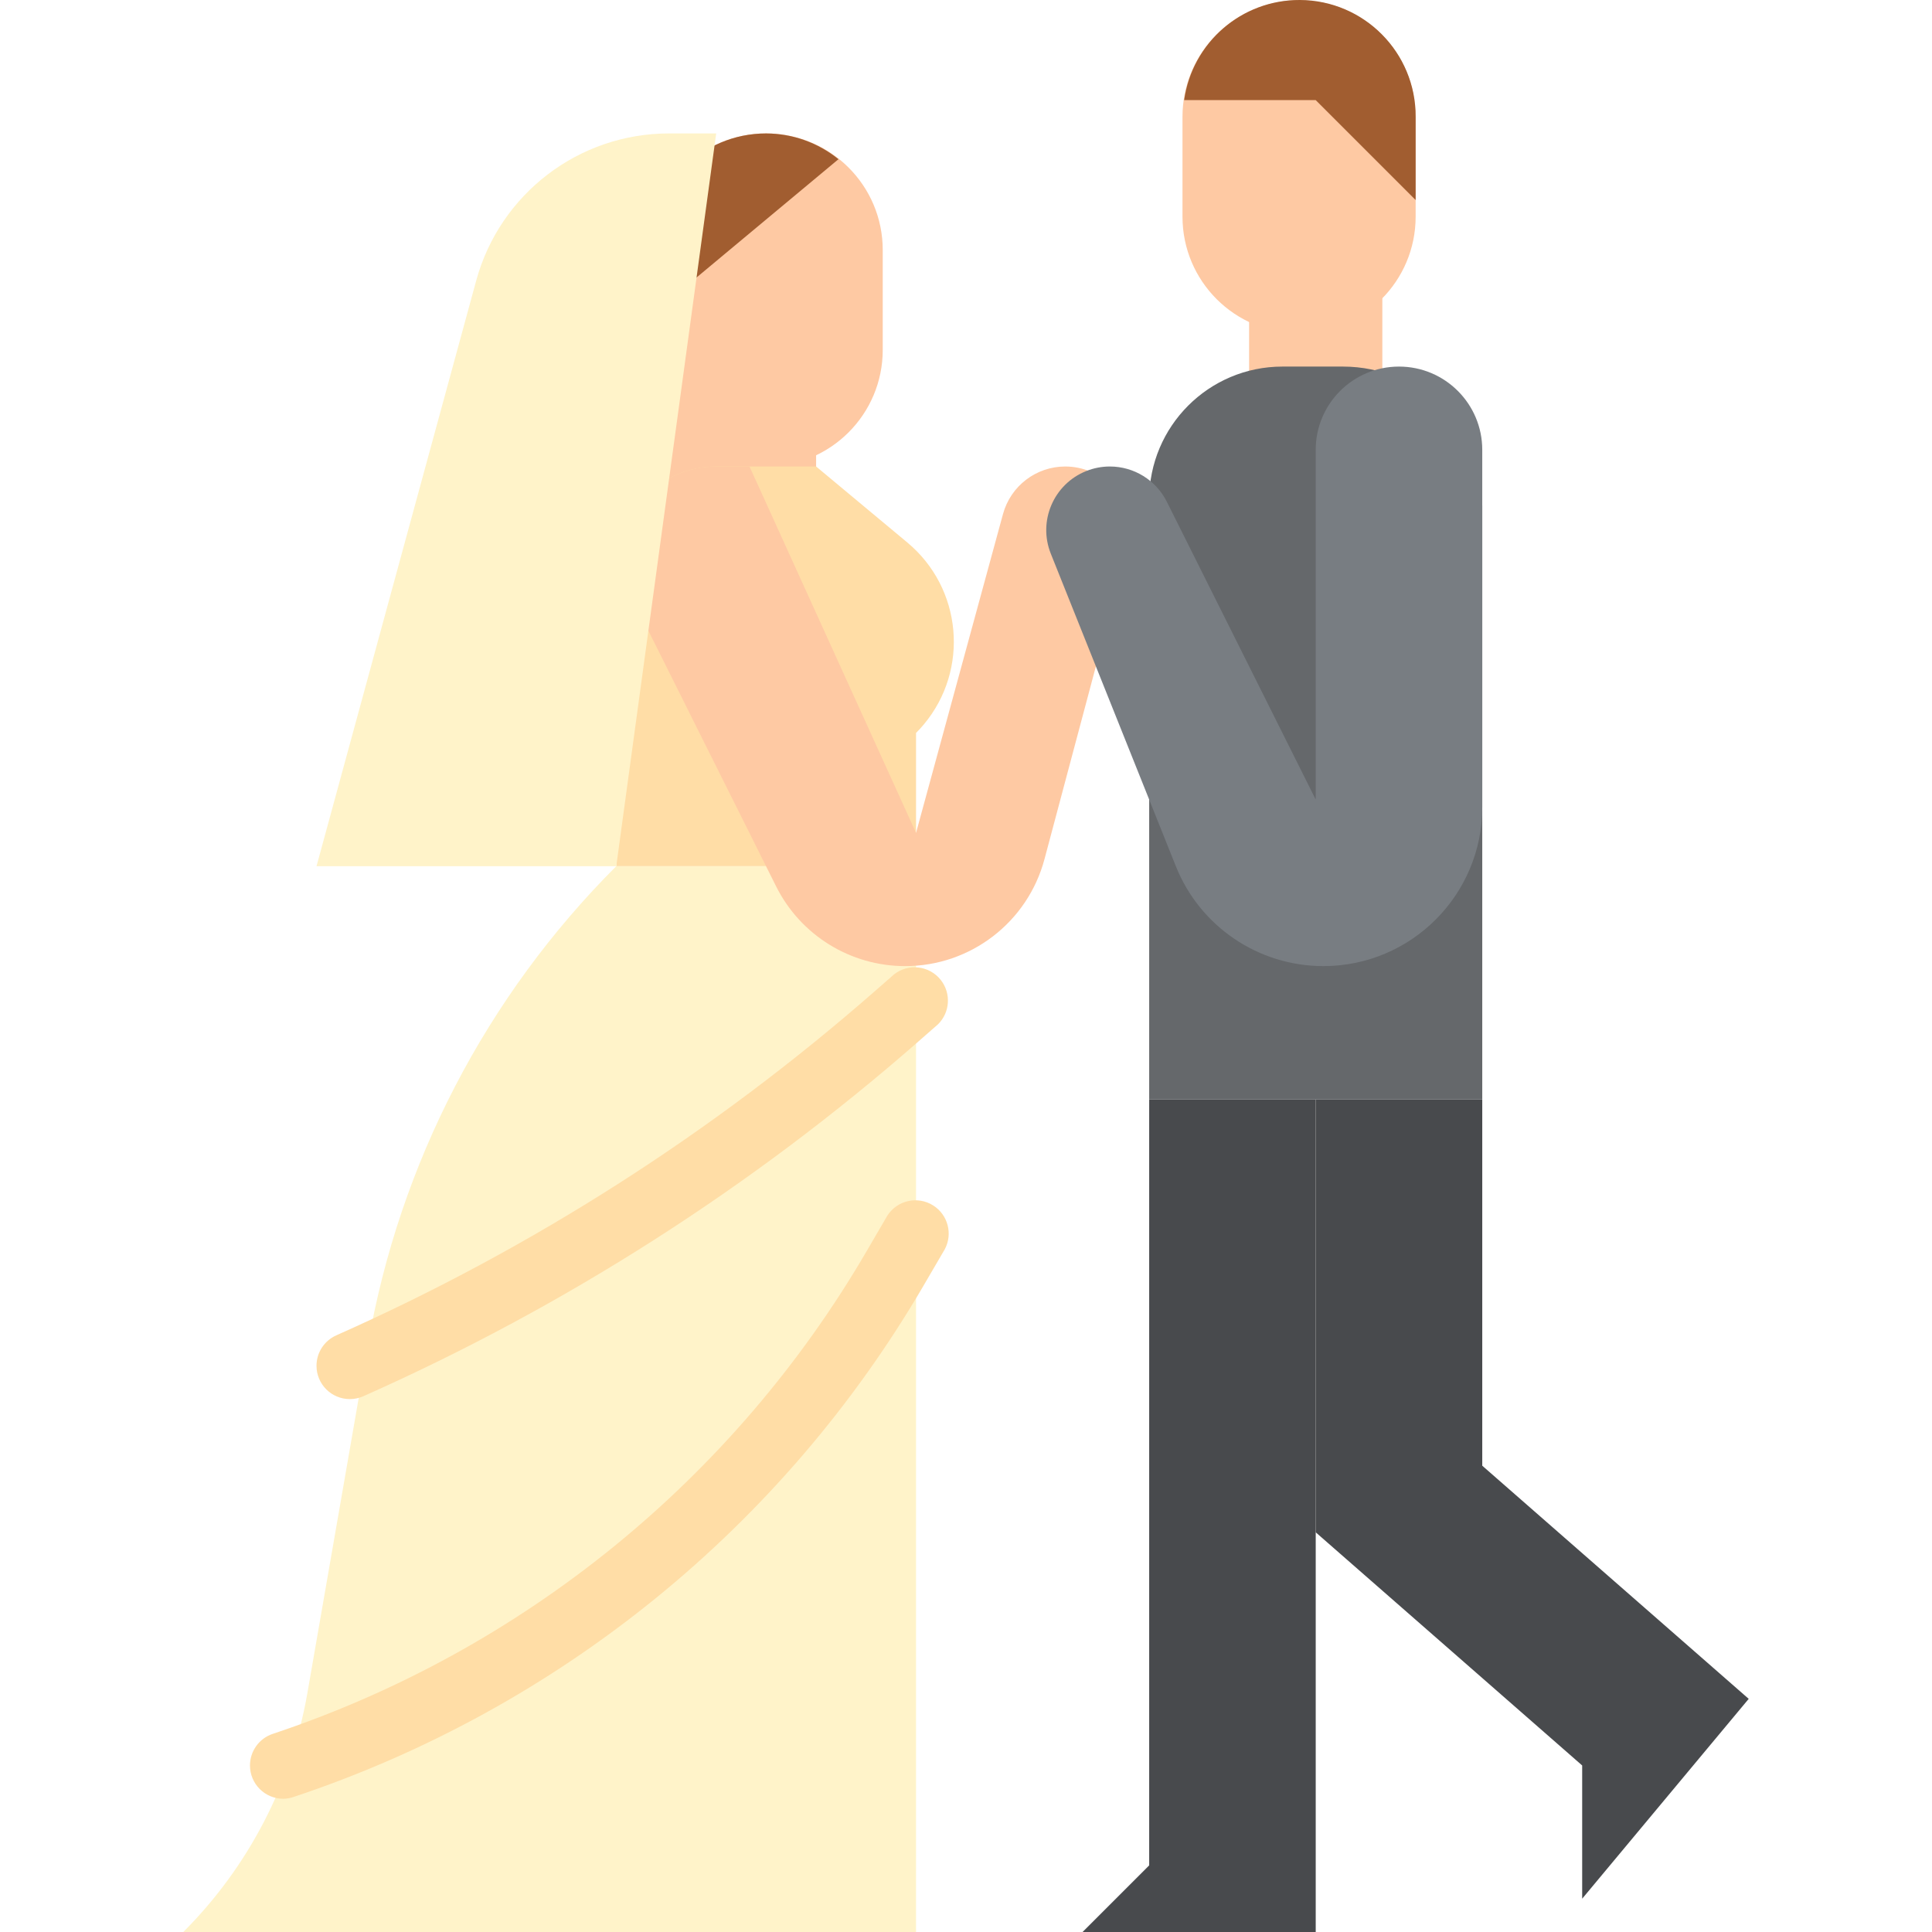
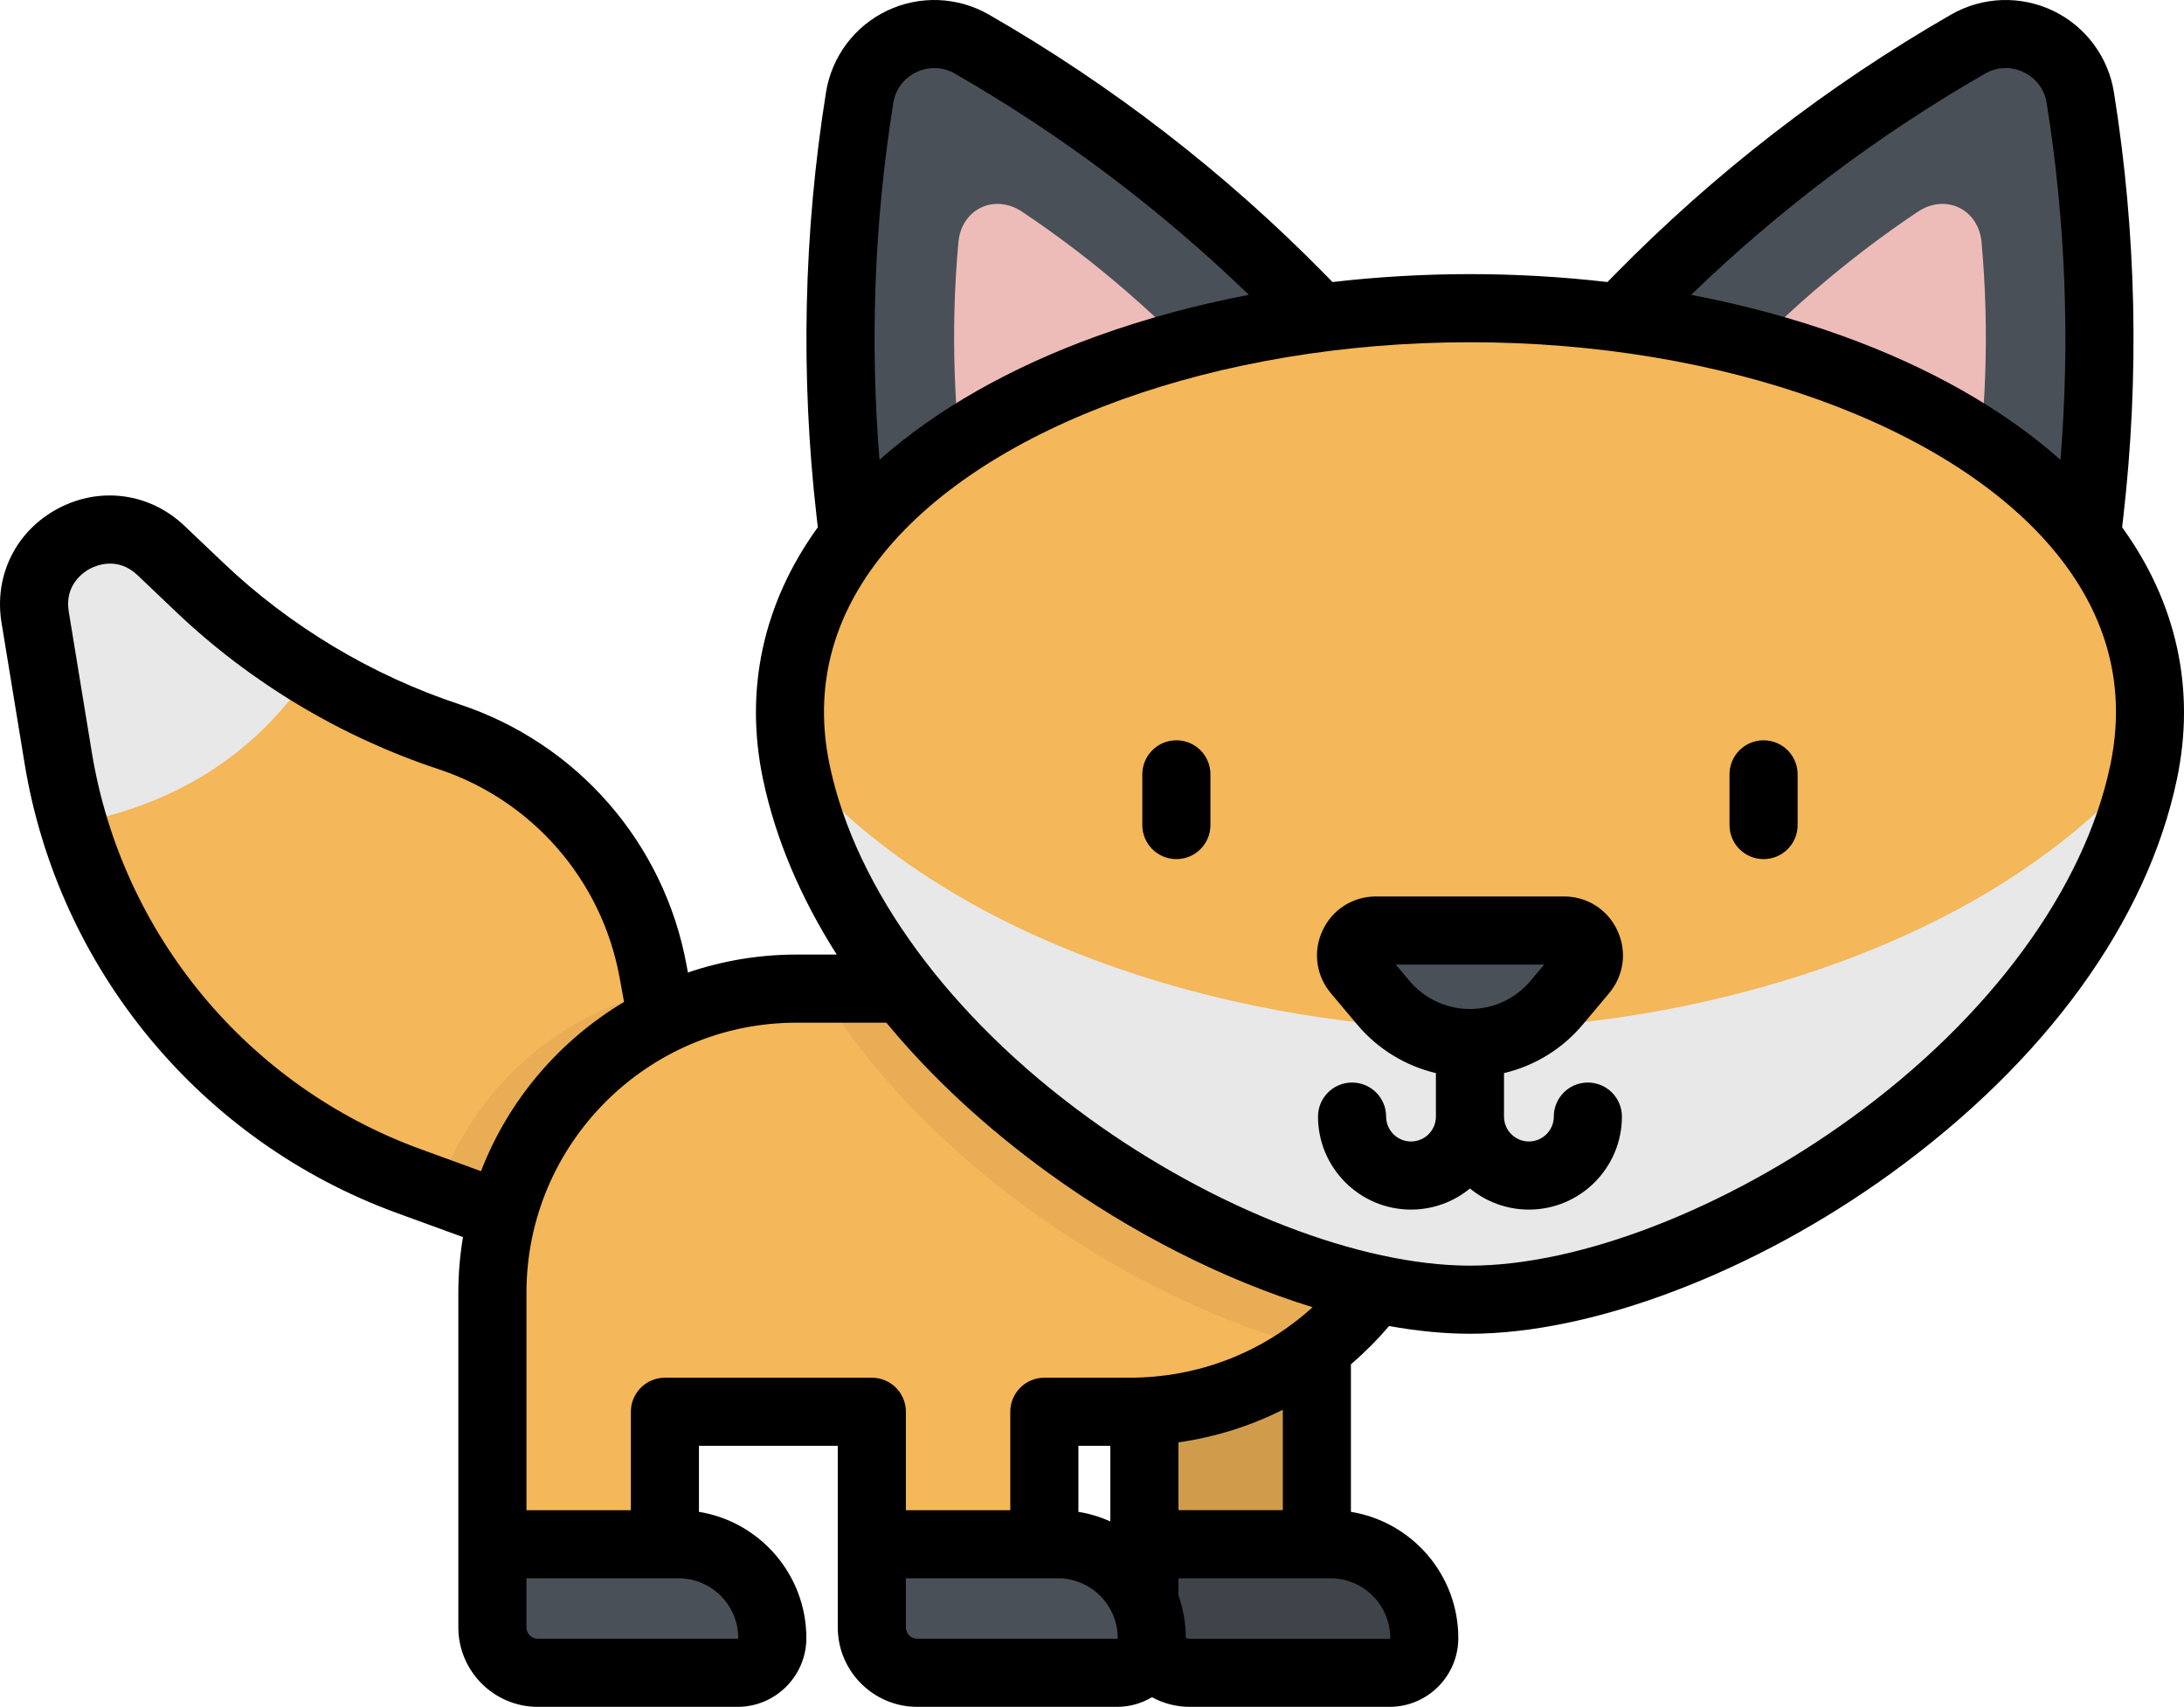
- <svg xmlns="http://www.w3.org/2000/svg" version="1.1" id="Capa_1" x="0px" y="0px" viewBox="0 0 464.049 464.049" style="enable-background:new 0 0 464.049 464.049;" xml:space="preserve">
-   <g>
-     <path style="fill:#FEC9A3;" d="M156.024,88.049h40v32h-40V88.049z" />
-     <path style="fill:#FEC9A3;" d="M312.024,0.049L312.024,0.049c15.464,0,28,12.536,28,28v24c0,15.464-12.536,28-28,28l0,0   c-15.464,0-28-12.536-28-28v-24C284.024,12.585,296.56,0.049,312.024,0.049z" />
+ <svg xmlns="http://www.w3.org/2000/svg" version="1.1" id="Layer_1" x="0px" y="0px" viewBox="0 0 512.004 400.148" xml:space="preserve" width="512.004" height="400.148">
+   <defs id="defs73" />
+   <path style="fill:#f4b759" d="m 8.238,144.666 5.407,33.007 c 7.45,45.488 38.866,83.418 82.17,99.21 l 42.052,15.335 c 12.81,4.671 25.852,-6.332 23.405,-19.745 l -8.159,-44.725 c -4.692,-25.721 -23.054,-46.828 -47.877,-55.037 v 0 c -21.81,-7.213 -41.753,-19.166 -58.395,-34.999 l -9.089,-8.647 c -12.232,-11.637 -32.243,-1.058 -29.514,15.601 z" id="path2" />
+   <path style="fill:#e8e8e8" d="m 46.839,137.71 -9.089,-8.647 c -12.231,-11.636 -32.241,-1.057 -29.512,15.602 l 5.407,33.007 c 0.862,5.268 2.061,10.43 3.548,15.472 20.333,-3.837 40.861,-13.578 55.537,-35.55 -9.274,-5.687 -17.96,-12.339 -25.891,-19.884 z" id="path4" />
+   <path style="opacity:0.05;enable-background:new" d="m 161.271,272.472 -7.289,-39.95 c -24.15,5.659 -43.56,23.589 -51.302,46.864 l 35.186,12.831 c 12.81,4.672 25.852,-6.331 23.405,-19.745 z" id="path6" />
+   <rect x="268.279" y="314.71" style="fill:#f4b759" width="40.441" height="47.306" id="rect8" />
+   <path style="fill:#4a5058" d="m 311.899,362.024 h -43.622 v 19.489 c 0,5.882 4.769,10.651 10.651,10.651 h 46.83 c 4.495,0 8.14,-3.645 8.14,-8.14 v 0 c 0.002,-12.151 -9.848,-22 -21.999,-22 z" id="path10" />
+   <path style="opacity:0.15;enable-background:new" d="m 311.899,362.024 h -3.181 v -47.308 h -40.441 v 66.797 c 0,5.882 4.769,10.651 10.651,10.651 h 46.83 c 4.495,0 8.14,-3.645 8.14,-8.14 0.002,-12.151 -9.848,-22 -21.999,-22 z" id="path12" />
+   <path style="fill:#f4b759" d="m 186.701,231.769 c -39.357,0 -71.262,31.905 -71.262,71.261 v 58.993 h 40.441 v -31.054 h 48.509 v 31.054 h 40.441 v -31.054 h 19.928 c 39.799,0 72.062,-32.264 72.062,-72.062 v -27.138 z" id="path14" />
+   <path style="opacity:0.05;enable-background:new" d="m 192.067,231.769 c 25.184,41.543 74.72,73.809 116.488,84.349 17.179,-13.171 28.266,-33.891 28.266,-57.211 v -27.138 z" id="path16" />
+   <path style="fill:#4a5058" d="m 316.148,81.349 -114.931,54.863 -1.826,-15.86 c -3.733,-32.429 -3.013,-65.216 2.141,-97.45 v 0 c 1.958,-12.243 15.564,-18.738 26.314,-12.561 v 0 c 28.304,16.263 54.25,36.321 77.117,59.616 z" id="path18" />
+   <path style="fill:#edbcb9" d="m 286.911,90.714 c -14.215,-15.786 -30.118,-29.6 -47.267,-41.06 v 0 c -6.514,-4.352 -14.25,-0.659 -14.961,7.142 v 0 c -1.875,20.539 -1.134,41.592 2.202,62.571 l 0.678,4.269 62.24,-29.711 z" id="path20" />
+   <path style="fill:#4a5058" d="m 373.08,81.349 114.931,54.863 1.826,-15.86 c 3.732,-32.429 3.013,-65.216 -2.141,-97.45 v 0 c -1.958,-12.243 -15.564,-18.738 -26.314,-12.561 v 0 c -28.304,16.263 -54.25,36.321 -77.117,59.616 z" id="path22" />
+   <path style="fill:#edbcb9" d="m 402.317,90.714 c 14.215,-15.786 30.118,-29.6 47.267,-41.06 v 0 c 6.514,-4.352 14.25,-0.659 14.961,7.142 v 0 c 1.875,20.539 1.134,41.592 -2.202,62.571 l -0.679,4.269 -62.24,-29.711 z" id="path24" />
+   <path style="fill:#f4b759" d="m 344.614,72.251 c 89.432,0 171.618,43.503 157.925,108.77 -14.362,68.459 -103.113,123.676 -157.925,123.676 -54.812,0 -143.563,-55.217 -157.925,-123.676 -13.693,-65.269 68.493,-108.77 157.925,-108.77 z" id="path26" />
+   <path style="fill:#e8e8e8" d="m 344.614,241.182 c -48.445,0 -119.7,-17.187 -158.384,-62.609 0.142,0.813 0.287,1.627 0.46,2.446 14.362,68.459 103.113,123.676 157.925,123.676 54.812,0 143.563,-55.217 157.925,-123.676 0.172,-0.82 0.318,-1.634 0.46,-2.446 -38.686,45.422 -109.941,62.609 -158.386,62.609 z" id="path28" />
+   <g id="g36" transform="translate(0.00313881,-55.92744)">
+     <path style="fill:#4a5058" d="m 371.113,283.634 -6.169,7.346 c -10.611,12.637 -30.056,12.637 -40.666,0 l -6.169,-7.346 c -3.179,-3.785 -0.488,-9.558 4.455,-9.558 h 44.092 c 4.944,0 7.634,5.773 4.457,9.558 z" id="path30" />
+     <path style="fill:#4a5058" d="m 159.057,417.951 h -43.622 v 19.489 c 0,5.882 4.769,10.651 10.651,10.651 h 46.83 c 4.495,0 8.14,-3.645 8.14,-8.14 v 0 c 10e-4,-12.151 -9.849,-22 -21.999,-22 z" id="path32" />
+     <path style="fill:#4a5058" d="m 248.007,417.951 h -43.622 v 19.489 c 0,5.882 4.769,10.651 10.651,10.651 h 46.83 c 4.495,0 8.14,-3.645 8.14,-8.14 v 0 c 0.001,-12.151 -9.849,-22 -21.999,-22 z" id="path34" />
  </g>
-   <path style="fill:#A15D30;" d="M340.024,48.049v-20C340.087,12.62,327.63,0.063,312.201,0  c-13.969-0.056-25.833,10.215-27.777,24.049h31.6L340.024,48.049z" />
-   <path style="fill:#FEC9A3;" d="M300.024,64.049h32v32h-32V64.049z" />
-   <path style="fill:#65686B;" d="M276.024,120.049v144h80V121.497c0-18.473-14.975-33.448-33.448-33.448h-14.552  C290.351,88.049,276.024,102.376,276.024,120.049z" />
-   <path style="fill:#FEC9A3;" d="M184.024,32.049L184.024,32.049c15.464,0,28,12.536,28,28v24c0,15.464-12.536,28-28,28l0,0  c-15.464,0-28-12.536-28-28v-24C156.024,44.585,168.56,32.049,184.024,32.049z" />
-   <path style="fill:#FFDDA6;" d="M220.024,208.049h-72v-72c0-13.255,10.745-24,24-24h24l21.928,18.272  c13.15,10.963,14.923,30.511,3.959,43.661c-0.598,0.717-1.227,1.406-1.887,2.067V208.049z" />
-   <path style="fill:#FFF3C9;" d="M148.024,208.049c-31.238,31.236-52.064,71.358-59.632,114.88l-14.552,83.68  c-3.784,21.761-14.197,41.822-29.816,57.44h176v-256H148.024z" />
-   <path style="fill:#FEC9A3;" d="M172.024,112.049h8l40,88l20.888-76.584c1.839-6.738,7.959-11.414,14.944-11.416  c8.554-0.003,15.49,6.929,15.493,15.483c0,1.352-0.176,2.699-0.525,4.005l-19.944,74.808c-4.039,15.159-17.768,25.707-33.456,25.704  c-13.125,0.013-25.129-7.397-31-19.136l-38.4-76.864C148.024,122.794,158.77,112.049,172.024,112.049z" />
-   <path style="fill:#787D82;" d="M266.584,112.049c5.784,0.004,11.071,3.269,13.664,8.44l35.776,71.56v-84c0-11.046,8.954-20,20-20  s20,8.954,20,20v85.84c-0.004,21.073-17.087,38.156-38.16,38.16c-15.61,0.002-29.648-9.504-35.44-24l-30.032-75.064  c-3.128-7.833,0.686-16.719,8.519-19.847C262.716,112.417,264.641,112.048,266.584,112.049L266.584,112.049z" />
-   <g>
-     <path style="fill:#484A4D;" d="M316.024,464.049h-56l16-16v-184h40V464.049z" />
-     <path style="fill:#484A4D;" d="M356.024,264.049v88l64,56l-40,48v-32l-64-56v-104H356.024z" />
-   </g>
-   <g>
-     <path style="fill:#FFDDA6;" d="M84.024,336.049c-4.418,0.001-8.001-3.579-8.002-7.998c-0.001-3.164,1.863-6.031,4.754-7.314   c46.998-20.875,90.578-48.719,129.272-82.592l4.704-4.112c3.479-2.723,8.507-2.111,11.231,1.368   c2.507,3.203,2.212,7.778-0.687,10.632l-4.704,4.12c-39.904,34.944-84.849,63.669-133.32,85.208   C86.25,335.817,85.143,336.051,84.024,336.049L84.024,336.049z" />
-     <path style="fill:#FFDDA6;" d="M68.024,432.049c-4.418-0.01-7.992-3.6-7.982-8.018c0.008-3.43,2.202-6.474,5.454-7.566   c60.035-20.006,110.73-61.191,142.608-115.856l5.008-8.592c2.366-3.731,7.309-4.839,11.04-2.473   c3.529,2.237,4.741,6.813,2.784,10.505l-5.016,8.592c-33.831,58.025-87.642,101.737-151.368,122.96   C69.739,431.885,68.886,432.037,68.024,432.049z" />
-   </g>
-   <path style="fill:#A15D30;" d="M184.024,32.049c-15.464,0-28,12.536-28,28v16l45.368-37.808  C196.479,34.257,190.35,32.072,184.024,32.049z" />
-   <path style="fill:#FFF3C9;" d="M76.024,208.049h72l24-176h-11.336c-21.646-0.002-40.615,14.485-46.312,35.368L76.024,208.049z" />
-   <g>
+   <path d="m 497.498,123.613 0.27,-2.348 c 3.816,-33.152 3.08,-66.67 -2.189,-99.625 -1.334,-8.34 -6.681,-15.494 -14.305,-19.132 -7.624,-3.638 -16.549,-3.3 -23.871,0.909 -28.937,16.626 -55.461,37.132 -78.836,60.945 l -1.726,1.756 c -10.566,-1.22 -21.354,-1.854 -32.229,-1.854 -10.874,0 -21.661,0.634 -32.228,1.854 l -1.724,-1.756 c -23.379,-23.816 -49.905,-44.321 -78.839,-60.945 -7.324,-4.208 -16.248,-4.55 -23.872,-0.909 -7.623,3.638 -12.971,10.791 -14.304,19.132 -5.267,32.952 -6.005,66.47 -2.19,99.625 l 0.27,2.348 c -12.812,17.713 -17.264,38.025 -12.854,59.044 2.926,13.949 8.804,27.805 17.292,41.127 h -9.467 c -8.895,0 -17.442,1.495 -25.43,4.209 l -0.307,-1.68 c -5.218,-28.609 -25.614,-52.054 -53.223,-61.185 -20.557,-6.799 -39.714,-18.281 -55.399,-33.204 l -9.089,-8.647 c -8.1,-7.705 -19.72,-9.306 -29.601,-4.083 -9.883,5.225 -15.101,15.729 -13.293,26.76 l 5.407,33.007 c 7.906,48.269 41.363,88.664 87.313,105.42 l 15.462,5.639 c -0.703,4.236 -1.087,8.578 -1.087,13.01 v 78.482 c 0,10.275 8.361,18.635 18.635,18.635 h 46.83 c 8.89,0 16.123,-7.233 16.123,-16.123 0,-14.899 -10.923,-27.288 -25.18,-29.595 v -15.476 h 32.545 v 42.56 c 0,10.275 8.361,18.635 18.635,18.635 h 46.83 c 2.991,0 5.784,-0.833 8.188,-2.259 2.679,1.452 5.714,2.259 8.871,2.259 h 46.83 c 8.891,0 16.123,-7.233 16.123,-16.124 0,-14.898 -10.923,-27.287 -25.18,-29.594 v -34.585 c 3.182,-2.729 6.174,-5.725 8.944,-8.979 6.618,1.187 12.986,1.815 18.967,1.815 28.899,0 66.764,-14.44 98.818,-37.686 36.166,-26.228 59.931,-59.019 66.919,-92.334 4.415,-21.022 -0.037,-41.333 -12.849,-59.048 z m -32.14,-106.35 c 2.816,-1.617 6.109,-1.743 9.038,-0.344 2.929,1.398 4.902,4.038 5.415,7.243 4.423,27.665 5.503,55.744 3.234,83.637 -13.258,-11.773 -30.69,-21.702 -51.296,-29.116 -11.138,-4.008 -22.988,-7.203 -35.29,-9.564 20.735,-20.048 43.87,-37.474 68.899,-51.856 z m -255.941,6.899 c 0.511,-3.205 2.486,-5.844 5.414,-7.243 2.929,-1.398 6.224,-1.272 9.039,0.344 25.028,14.381 48.163,31.807 68.9,51.856 -12.302,2.361 -24.153,5.557 -35.291,9.564 -20.605,7.413 -38.038,17.343 -51.296,29.116 -2.269,-27.894 -1.189,-55.973 3.234,-83.637 z m -96.653,250.404 -14.214,-5.184 c -40.537,-14.783 -70.052,-50.418 -77.026,-92.999 l -5.407,-33.007 c -1.038,-6.337 3.564,-9.305 4.999,-10.064 1.438,-0.758 6.483,-2.889 11.131,1.535 l 9.089,8.647 c 17.383,16.538 38.611,29.262 61.393,36.796 22.063,7.296 38.358,26.029 42.529,48.891 l 1.042,5.713 c -15.184,9.038 -27.096,23.001 -33.536,39.672 z m 60.312,109.458 c 0,0.086 -0.07,0.155 -0.155,0.155 h -46.83 c -1.471,0 -2.668,-1.197 -2.668,-2.668 v -11.506 h 35.638 c 7.728,10e-4 14.015,6.29 14.015,14.019 z m 88.794,0.156 h -46.83 c -1.471,0 -2.668,-1.197 -2.668,-2.668 v -11.506 h 35.638 c 7.729,0 14.016,6.288 14.016,14.017 0,0.087 -0.07,0.157 -0.156,0.157 z m -9.057,-29.75 v -15.477 h 7.48 v 17.73 c -2.349,-1.061 -4.856,-1.83 -7.48,-2.253 z m 11.945,-31.444 h -19.928 c -4.41,0 -7.984,3.573 -7.984,7.984 v 23.071 h -24.474 v -23.071 c 0,-4.41 -3.574,-7.984 -7.984,-7.984 h -48.508 c -4.41,0 -7.984,3.573 -7.984,7.984 v 23.071 h -24.473 v -51.008 c 0,-34.891 28.387,-63.278 63.278,-63.278 h 21.101 c 10.37,12.575 23.133,24.463 37.993,35.24 19.594,14.21 41.357,25.12 61.917,31.462 -11.671,10.606 -26.782,16.529 -42.954,16.529 z m 35.978,7.505 v 23.549 h -24.474 v -15.9 c 8.607,-1.225 16.851,-3.815 24.474,-7.649 z m 25.179,53.532 c 0,0.086 -0.069,0.156 -0.155,0.156 h -46.83 c -0.345,0 -0.656,-0.068 -0.936,-0.175 -0.002,-3.511 -0.615,-6.88 -1.731,-10.014 v -3.984 h 35.638 c 7.727,0 14.014,6.288 14.014,14.017 z m 168.81,-204.643 c -6.085,29 -28.196,59.139 -60.668,82.687 -29.467,21.371 -63.74,34.646 -89.443,34.646 -25.703,0 -59.977,-13.275 -89.443,-34.646 -32.471,-23.548 -54.583,-53.687 -60.668,-82.687 -3.77,-17.973 0.475,-34.669 12.62,-49.626 24.426,-30.083 78.394,-49.52 137.491,-49.52 59.097,0 113.065,19.438 137.491,49.52 12.145,14.957 16.39,31.653 12.62,49.626 z m -123.664,60.807 6.169,-7.346 v -0.001 c 3.487,-4.154 4.231,-9.788 1.938,-14.705 -2.291,-4.916 -7.084,-7.97 -12.509,-7.97 h -44.091 c -5.425,0 -10.218,3.054 -12.509,7.97 -2.292,4.917 -1.549,10.551 1.938,14.706 l 6.169,7.346 c 4.829,5.75 11.31,9.691 18.46,11.386 v 10.196 c 0,3.218 -2.618,5.836 -5.836,5.836 -3.217,0 -5.834,-2.618 -5.834,-5.836 0,-4.41 -3.574,-7.984 -7.984,-7.984 -4.41,0 -7.984,3.574 -7.984,7.984 0,12.022 9.781,21.803 21.802,21.803 5.241,0 10.055,-1.859 13.819,-4.951 3.764,3.092 8.58,4.951 13.819,4.951 12.022,0 21.803,-9.782 21.803,-21.803 0,-4.41 -3.573,-7.984 -7.984,-7.984 -4.41,0 -7.984,3.574 -7.984,7.984 0,3.218 -2.618,5.836 -5.836,5.836 -3.218,0 -5.836,-2.618 -5.836,-5.836 v -10.195 c 7.157,-1.693 13.641,-5.634 18.47,-11.387 z m -26.447,-3.64 c -5.499,0 -10.681,-2.416 -14.217,-6.629 l -3.181,-3.787 h 34.798 l -3.181,3.787 c -3.537,4.213 -8.719,6.629 -14.219,6.629 z m 68.826,-62.996 c -4.41,0 -7.984,3.574 -7.984,7.984 v 11.889 c 0,4.41 3.573,7.984 7.984,7.984 4.41,0 7.984,-3.574 7.984,-7.984 v -11.889 c 0,-4.411 -3.574,-7.984 -7.984,-7.984 z m -137.657,0 c -4.41,0 -7.984,3.574 -7.984,7.984 v 11.889 c 0,4.41 3.574,7.984 7.984,7.984 4.41,0 7.984,-3.574 7.984,-7.984 v -11.889 c 0,-4.411 -3.575,-7.984 -7.984,-7.984 z" id="path38" />
+   <g id="g40" transform="translate(0.00313881,-55.92744)">
</g>
-   <g>
+   <g id="g42" transform="translate(0.00313881,-55.92744)">
</g>
-   <g>
+   <g id="g44" transform="translate(0.00313881,-55.92744)">
</g>
-   <g>
+   <g id="g46" transform="translate(0.00313881,-55.92744)">
</g>
-   <g>
+   <g id="g48" transform="translate(0.00313881,-55.92744)">
</g>
-   <g>
+   <g id="g50" transform="translate(0.00313881,-55.92744)">
</g>
-   <g>
+   <g id="g52" transform="translate(0.00313881,-55.92744)">
</g>
-   <g>
+   <g id="g54" transform="translate(0.00313881,-55.92744)">
</g>
-   <g>
+   <g id="g56" transform="translate(0.00313881,-55.92744)">
</g>
-   <g>
+   <g id="g58" transform="translate(0.00313881,-55.92744)">
</g>
-   <g>
+   <g id="g60" transform="translate(0.00313881,-55.92744)">
</g>
-   <g>
+   <g id="g62" transform="translate(0.00313881,-55.92744)">
</g>
-   <g>
+   <g id="g64" transform="translate(0.00313881,-55.92744)">
</g>
-   <g>
+   <g id="g66" transform="translate(0.00313881,-55.92744)">
</g>
-   <g>
+   <g id="g68" transform="translate(0.00313881,-55.92744)">
</g>
</svg>
